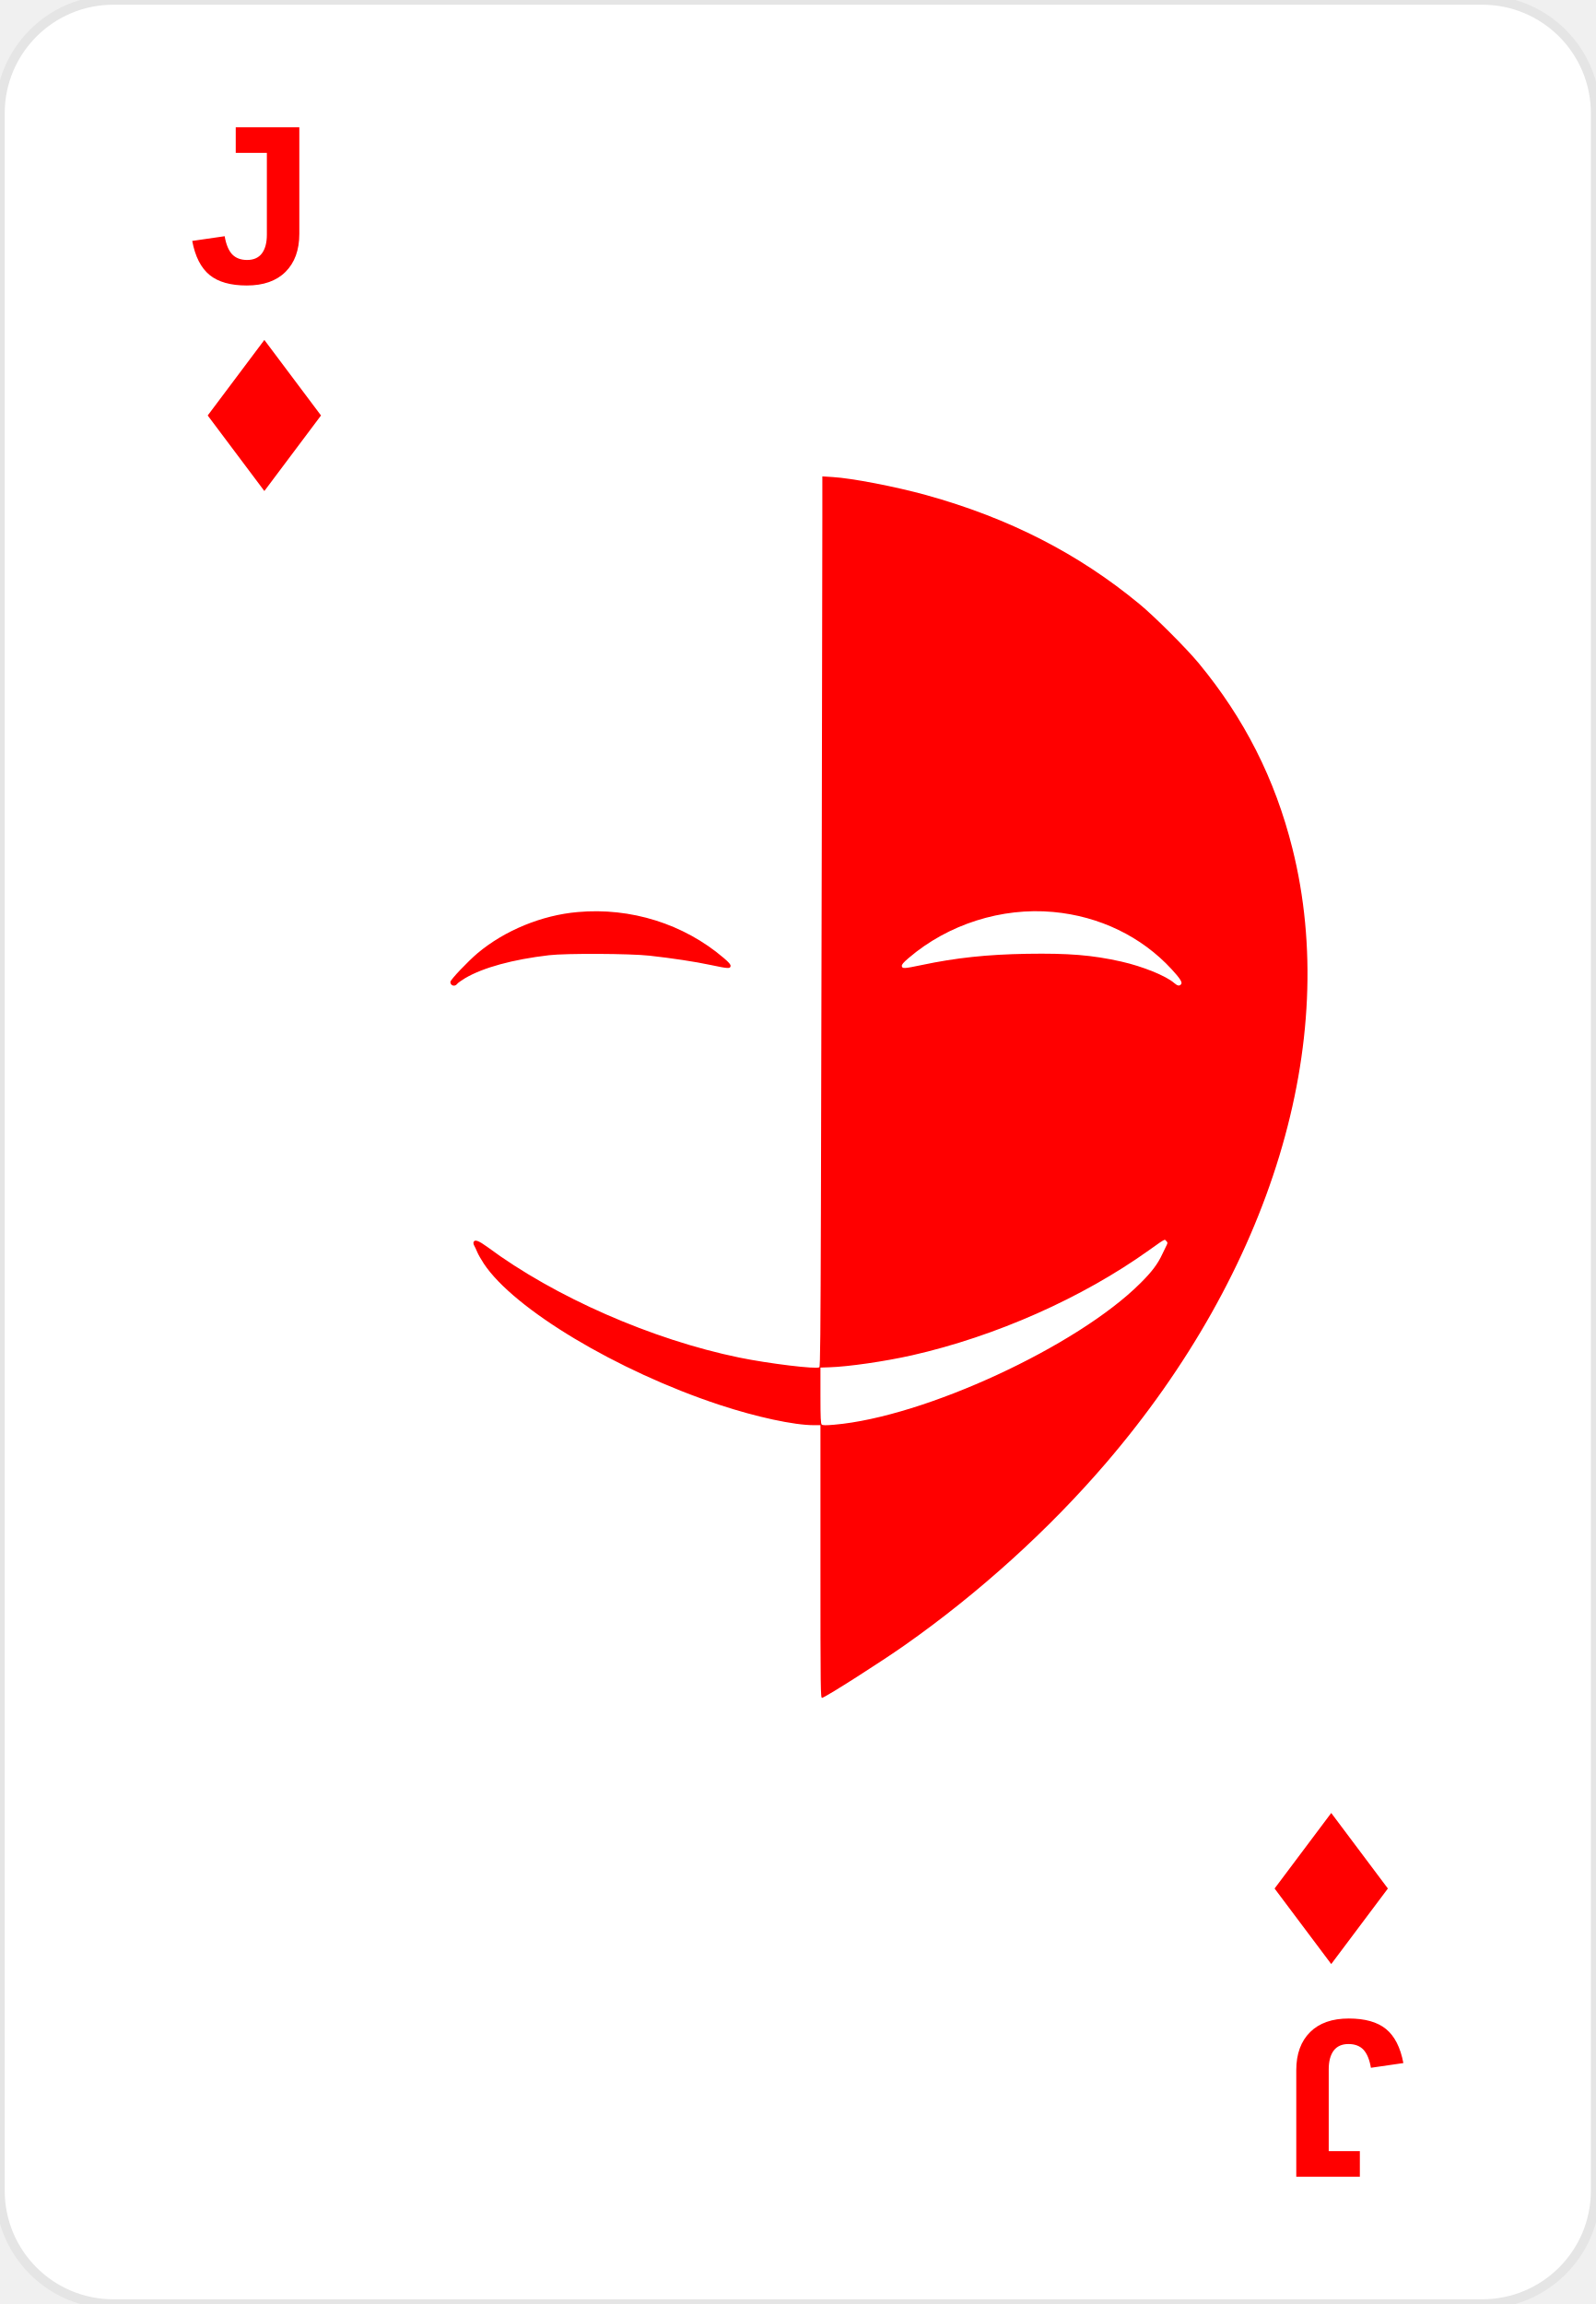
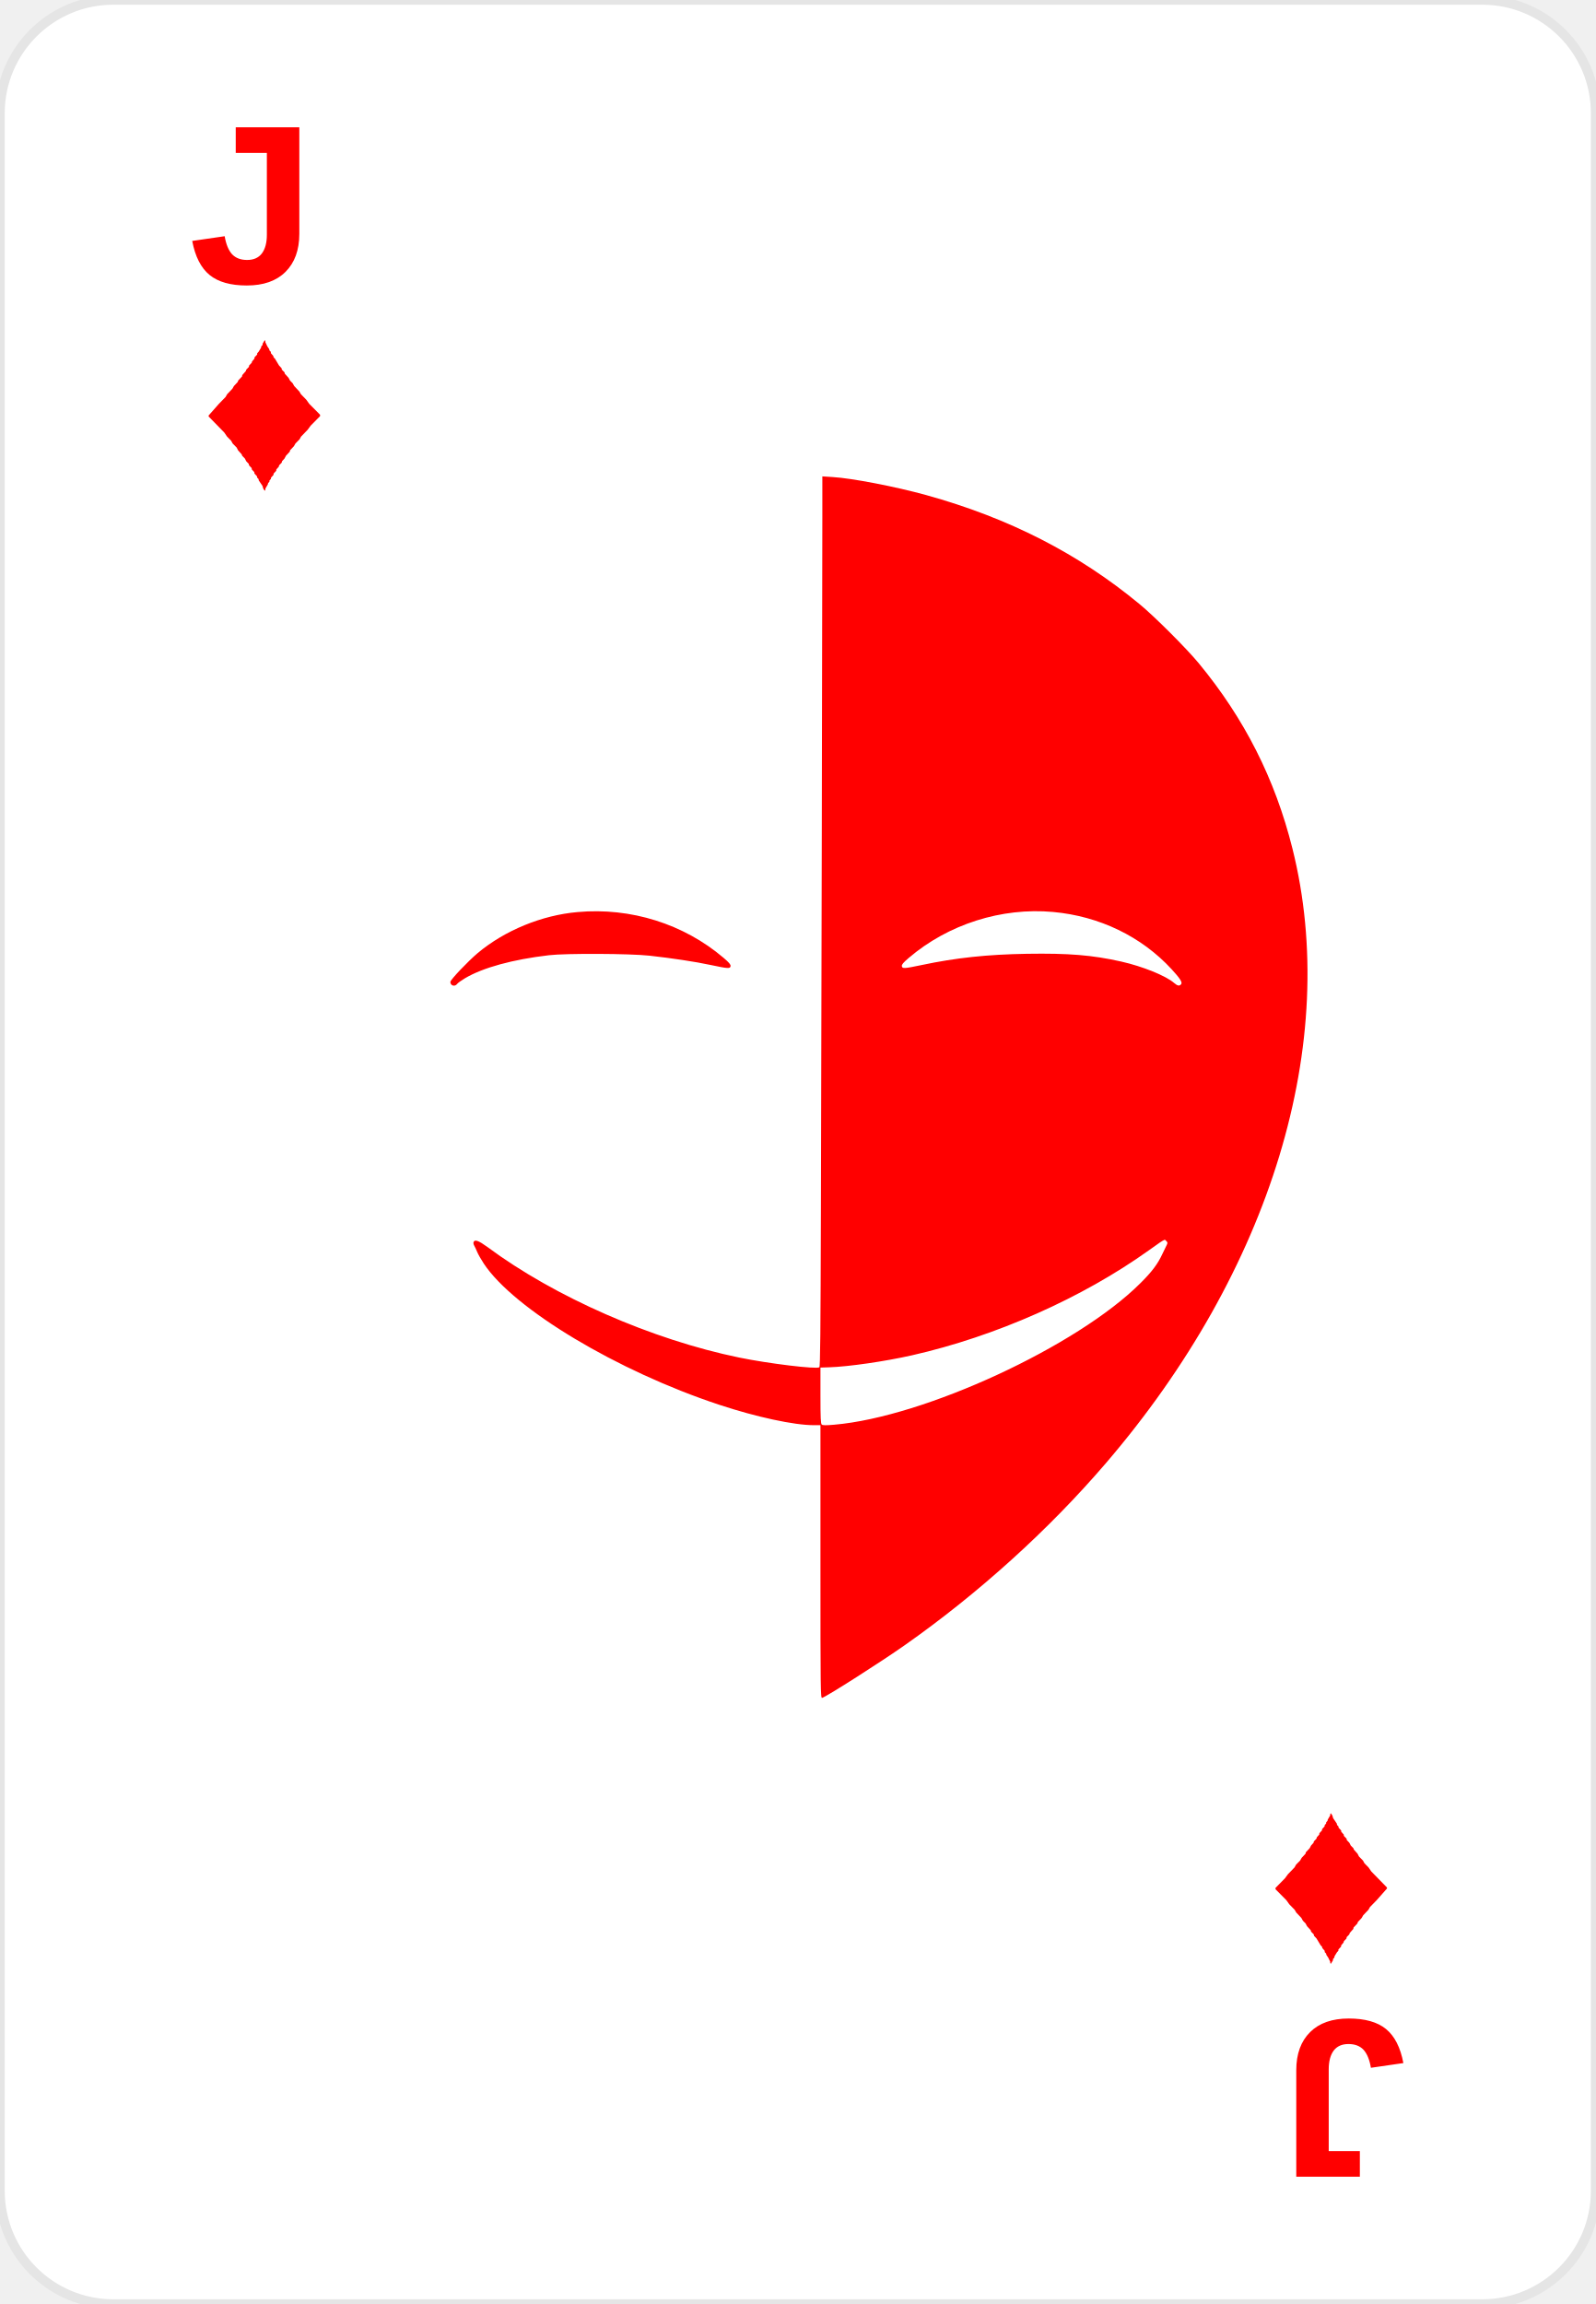
<svg xmlns="http://www.w3.org/2000/svg" width="169" height="244" viewBox="0 0 169 244" fill="none">
  <rect width="169" height="244" rx="12" fill="white" stroke="#E5E5E5" />
  <g transform="translate(20, 30)">
    <text font-family="Arial" font-size="24" font-weight="bold" fill="#FF0000">J</text>
    <g transform="translate(8, 14) scale(0.8)">
-       <path d="M0,-10         L-7.5,0         L0,10         L7.5,0Z" fill="red" />
+       <path d="M-7.377,-0.001 L-6.014,-1.545 L-5.131,-2.45 L-4.928,-2.812 L-4.236,-3.537 L-4.028,-3.899 L-3.519,-4.442 L-3.467,-4.623 L-2.954,-5.166 L-2.925,-5.347 L-2.445,-5.89 L-2.395,-6.071 L-2.043,-6.433 L-2.018,-6.614 L-1.675,-6.976 L-1.627,-7.157 L-1.319,-7.519 L-1.298,-7.7 L-0.953,-8.062 L-0.944,-8.243 L-0.77,-8.424 L-0.437,-8.967 L-0.408,-9.148 L-0.238,-9.329 L-0.227,-9.51 L0.045,-9.961 L0.131,-9.872 L0.135,-9.691 L0.398,-9.148 L0.642,-8.786 L0.678,-8.605 L0.859,-8.424 L0.867,-8.243 L1.18,-7.881 L1.222,-7.7 L1.402,-7.519 L1.947,-6.614 L2.284,-6.252 L2.311,-6.071 L2.669,-5.709 L2.71,-5.528 L3.205,-4.985 L3.396,-4.623 L3.753,-4.261 L3.951,-3.899 L4.632,-3.175 L4.844,-2.812 L5.551,-2.088 L5.939,-1.545 L7.376,-0.097 L7.377,0.084 L6.129,1.351 L5.73,1.894 L4.857,2.799 L4.655,3.161 L4.12,3.704 L3.913,4.066 L3.403,4.609 L3.367,4.79 L2.858,5.334 L2.669,5.696 L2.34,6.058 L2.301,6.239 L1.954,6.601 L1.91,6.782 L1.585,7.144 L1.569,7.325 L1.229,7.687 L1.208,7.868 L0.882,8.23 L0.859,8.411 L0.68,8.592 L0.665,8.773 L0.497,8.954 L0.456,9.135 L0.135,9.678 L0.134,9.859 L0.045,9.961 L-0.145,9.678 L-0.252,9.316 L-0.742,8.592 L-0.77,8.411 L-0.95,8.23 L-0.977,8.049 L-1.311,7.687 L-1.33,7.506 L-1.659,7.144 L-1.679,6.963 L-2.032,6.601 L-2.055,6.42 L-2.399,6.058 L-2.582,5.696 L-2.937,5.334 L-2.997,5.152 L-3.484,4.609 L-3.667,4.247 L-4.201,3.704 L-4.398,3.342 L-4.934,2.799 L-5.308,2.256 L-7.377,0.137 Z" fill="red" />
    </g>
  </g>
  <g transform="translate(149, 214) rotate(180)">
    <text font-family="Arial" font-size="24" font-weight="bold" fill="#FF0000">J</text>
    <g transform="translate(8, 14) scale(0.8)">
-       <path d="M0,-10         L-7.5,0         L0,10         L7.5,0Z" fill="red" />
+       <path d="M-7.377,-0.001 L-6.014,-1.545 L-5.131,-2.45 L-4.928,-2.812 L-4.236,-3.537 L-4.028,-3.899 L-3.519,-4.442 L-3.467,-4.623 L-2.954,-5.166 L-2.925,-5.347 L-2.445,-5.89 L-2.395,-6.071 L-2.043,-6.433 L-2.018,-6.614 L-1.675,-6.976 L-1.627,-7.157 L-1.319,-7.519 L-1.298,-7.7 L-0.953,-8.062 L-0.944,-8.243 L-0.77,-8.424 L-0.437,-8.967 L-0.408,-9.148 L-0.238,-9.329 L-0.227,-9.51 L0.045,-9.961 L0.131,-9.872 L0.135,-9.691 L0.398,-9.148 L0.642,-8.786 L0.678,-8.605 L0.859,-8.424 L0.867,-8.243 L1.18,-7.881 L1.222,-7.7 L1.402,-7.519 L1.947,-6.614 L2.284,-6.252 L2.311,-6.071 L2.669,-5.709 L2.71,-5.528 L3.205,-4.985 L3.396,-4.623 L3.753,-4.261 L3.951,-3.899 L4.632,-3.175 L4.844,-2.812 L5.551,-2.088 L5.939,-1.545 L7.376,-0.097 L7.377,0.084 L6.129,1.351 L5.73,1.894 L4.857,2.799 L4.655,3.161 L4.12,3.704 L3.913,4.066 L3.403,4.609 L3.367,4.79 L2.858,5.334 L2.669,5.696 L2.34,6.058 L2.301,6.239 L1.954,6.601 L1.91,6.782 L1.585,7.144 L1.569,7.325 L1.229,7.687 L1.208,7.868 L0.882,8.23 L0.859,8.411 L0.68,8.592 L0.665,8.773 L0.497,8.954 L0.456,9.135 L0.135,9.678 L0.134,9.859 L0.045,9.961 L-0.145,9.678 L-0.252,9.316 L-0.742,8.592 L-0.77,8.411 L-0.95,8.23 L-0.977,8.049 L-1.311,7.687 L-1.33,7.506 L-1.659,7.144 L-1.679,6.963 L-2.032,6.601 L-2.055,6.42 L-2.399,6.058 L-2.582,5.696 L-2.937,5.334 L-2.997,5.152 L-3.484,4.609 L-3.667,4.247 L-4.201,3.704 L-4.398,3.342 L-4.934,2.799 L-5.308,2.256 L-7.377,0.137 Z" fill="red" />
    </g>
  </g>
  <g transform="translate(84.5, 122)">
    <g transform="translate(-100, 75) scale(0.01, 0.01)">
      <g transform="translate(0, 2048) scale(1, -1)" fill="#FF0000" stroke="none">
        <path d="M10260 16269 c0 -769 -10 -5562 -15 -7303 -4 -1347 -7 -1691 -17               -1698 -33 -22 -536 39 -848 103 -924 190 -1955 642 -2666 1170 -95 69 -136 84               -148 53 -4 -9 0 -26 7 -38 7 -12 21 -41 31 -66 10 -25 42 -81 71 -125 319               -481 1413 -1137 2493 -1494 390 -129 795 -217 1004 -216 l68 0 0 -1447 c0               -1374 1 -1447 18 -1441 62 23 620 379 872 556 782 549 1526 1222 2131 1927               1755 2045 2490 4467 1978 6512 -184 736 -508 1376 -993 1963 -129 156 -467               494 -626 625 -648 536 -1384 912 -2260 1155 -326 90 -787 179 -992 191 l-108               7 0 -434z m2445 -4179 c491 -45 935 -260 1254 -606 90 -98 117 -140 101 -159               -18 -22 -38 -18 -74 13 -87 76 -334 176 -561 227 -307 69 -559 89 -999 82               -419 -7 -750 -42 -1114 -119 -186 -39 -206 -40 -210 -11 -2 16 15 37 74 87               417 356 983 536 1529 486z m1199 -3486 c14 -14 14 -19 3 -42 -8 -15 -29 -58               -47 -97 -47 -102 -110 -186 -230 -305 -669 -669 -2288 -1418 -3244 -1500 -87               -8 -122 -7 -132 1 -11 9 -14 69 -14 308 l0 296 93 3 c201 6 589 62 877 127               887 201 1804 608 2510 1113 112 81 145 103 167 111 1 1 9 -6 17 -15z" />
        <path d="M7668 12089 c-379 -33 -771 -194 -1058 -434 -103 -87 -290 -283 -290               -306 0 -40 48 -54 72 -21 7 10 45 37 83 60 191 113 505 199 890 244 177 21               858 18 1065 -5 234 -26 482 -63 650 -99 184 -39 204 -40 208 -11 2 16 -15 37               -74 87 -421 359 -983 536 -1546 485z" />
      </g>
    </g>
  </g>
</svg>
